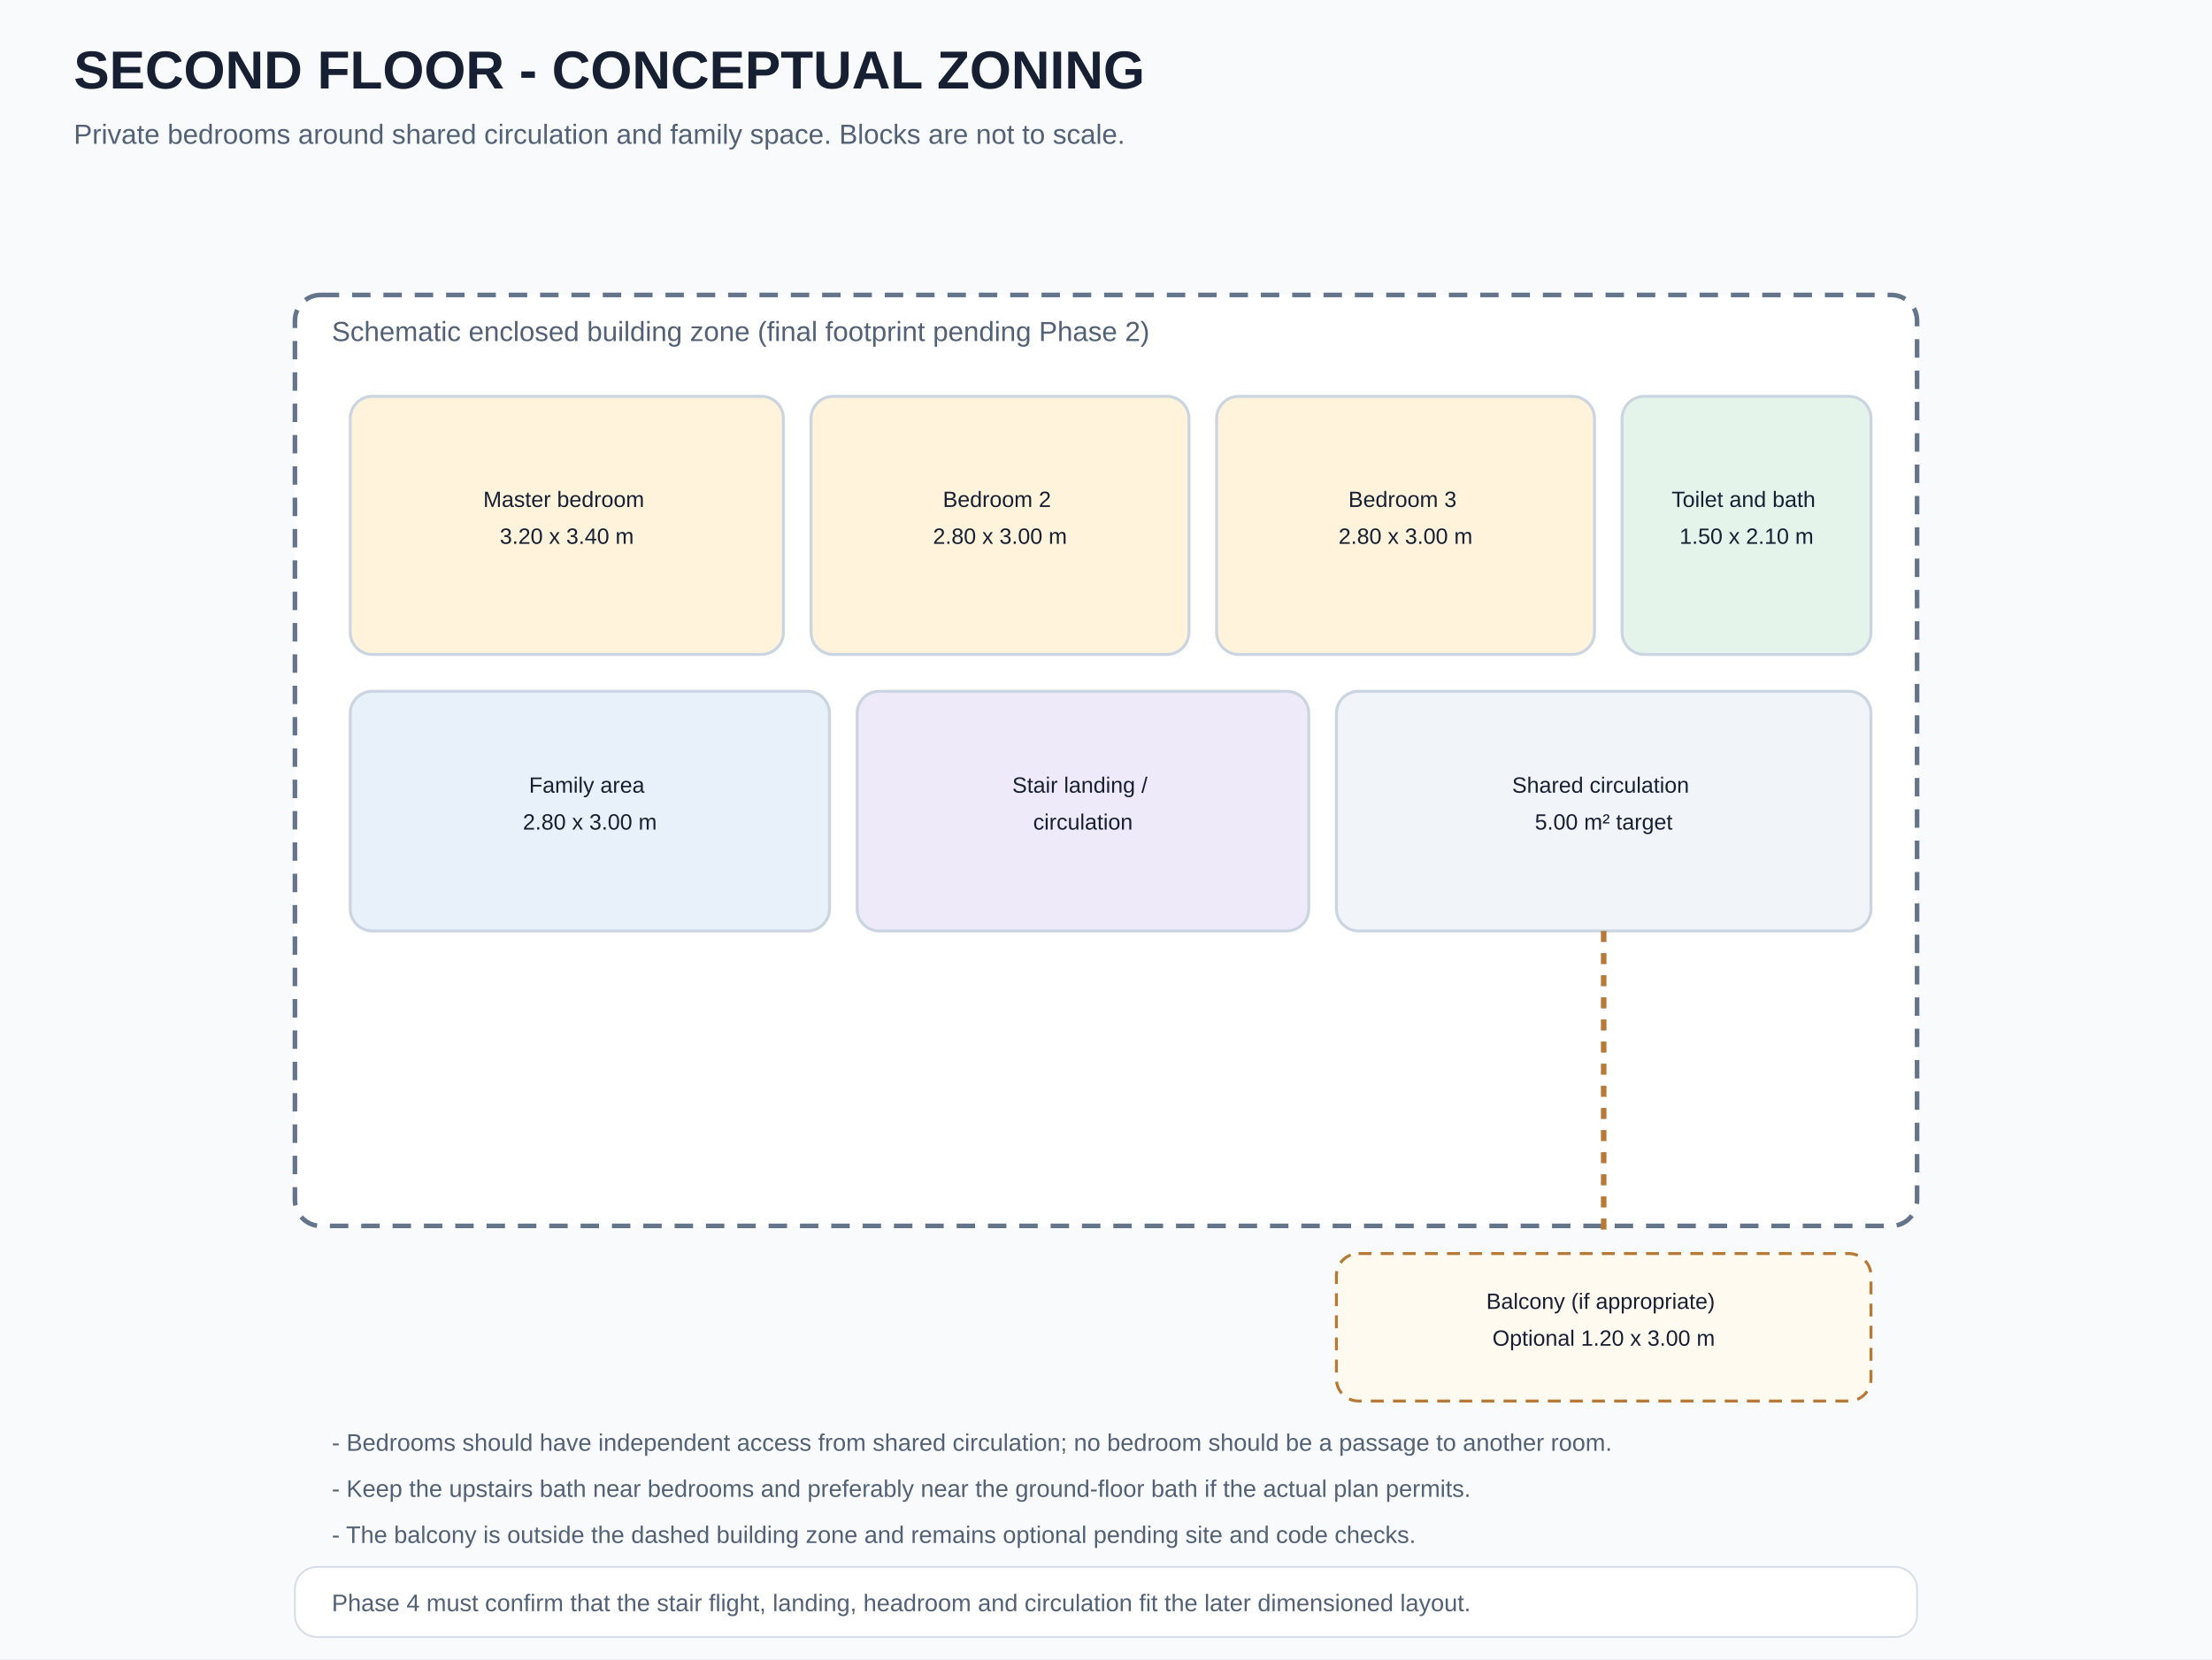
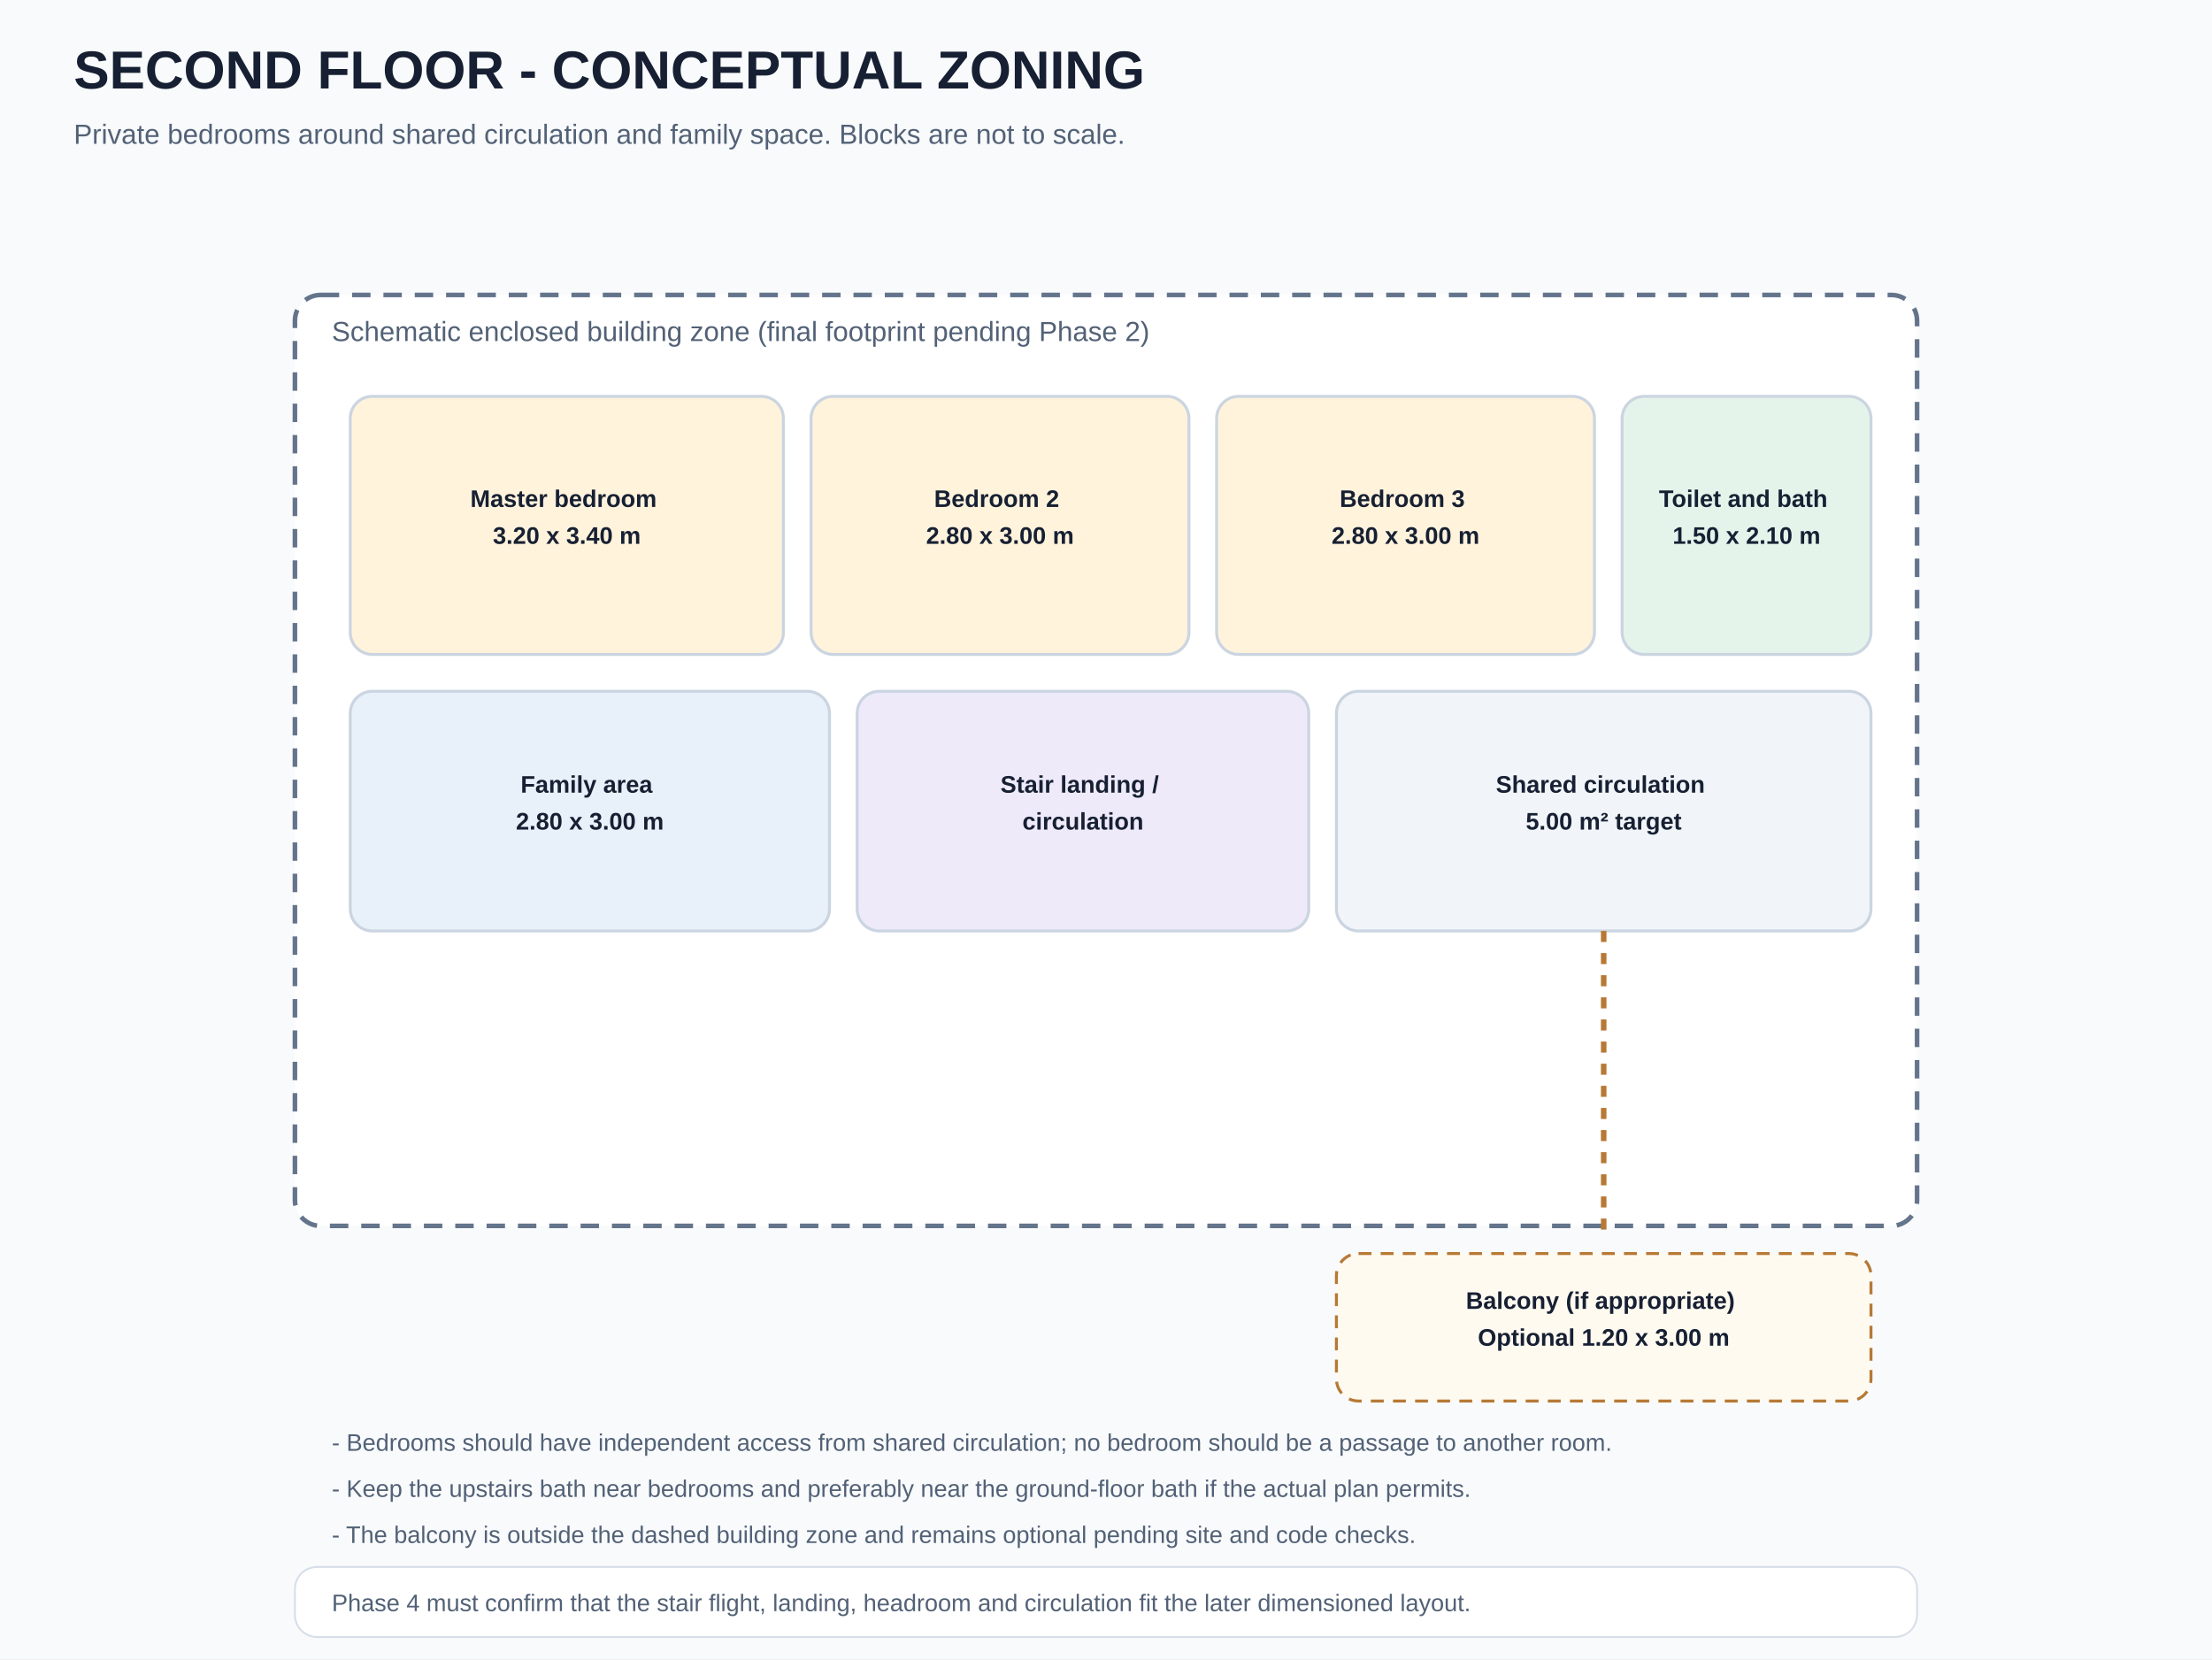
<svg xmlns="http://www.w3.org/2000/svg" width="1200" height="900" viewBox="0 0 1200 900" role="img" aria-labelledby="title description">
  <style>
    text{font-family:Arial,Helvetica,sans-serif;fill:#172033}
    .title{font-size:29px;font-weight:700}
    .sub{font-size:15px;fill:#526176}
    .zone-title{font-size:14px;font-weight:700}
    .zone-size{font-size:12px;fill:#526176}
+     .node-label{font-size:13px;font-weight:600}
    .note{font-size:13px;fill:#526176}
  </style>
  <rect width="1200" height="900" fill="#f8fafc" />
  <text class="title" x="40" y="48">SECOND FLOOR - CONCEPTUAL ZONING</text>
  <text class="sub" x="40" y="78">Private bedrooms around shared circulation and family space. Blocks are not to scale.</text>
  <rect x="160" y="160" width="880" height="505" rx="14" fill="#ffffff" stroke="#64748b" stroke-width="2.5" stroke-dasharray="10 7" />
  <text class="sub" x="180" y="185">Schematic enclosed building zone (final footprint pending Phase 2)</text>
  <g>
    <rect x="190" y="215" width="235" height="140" rx="12" fill="#fff3dc" stroke="#cbd5e1" stroke-width="1.6" />
    <text class="node-label" x="307.5" y="275" text-anchor="middle">
      <tspan x="307.5" dy="0">Master bedroom</tspan>
      <tspan x="307.5" dy="20">3.20 x 3.40 m</tspan>
    </text>
  </g>
  <g>
    <rect x="440" y="215" width="205" height="140" rx="12" fill="#fff3dc" stroke="#cbd5e1" stroke-width="1.6" />
    <text class="node-label" x="542.5" y="275" text-anchor="middle">
      <tspan x="542.5" dy="0">Bedroom 2</tspan>
      <tspan x="542.5" dy="20">2.80 x 3.00 m</tspan>
    </text>
  </g>
  <g>
    <rect x="660" y="215" width="205" height="140" rx="12" fill="#fff3dc" stroke="#cbd5e1" stroke-width="1.6" />
    <text class="node-label" x="762.5" y="275" text-anchor="middle">
      <tspan x="762.5" dy="0">Bedroom 3</tspan>
      <tspan x="762.5" dy="20">2.80 x 3.00 m</tspan>
    </text>
  </g>
  <g>
    <rect x="880" y="215" width="135" height="140" rx="12" fill="#e4f4eb" stroke="#cbd5e1" stroke-width="1.6" />
    <text class="node-label" x="947.5" y="275" text-anchor="middle">
      <tspan x="947.5" dy="0">Toilet and bath</tspan>
      <tspan x="947.5" dy="20">1.50 x 2.10 m</tspan>
    </text>
  </g>
  <g>
    <rect x="190" y="375" width="260" height="130" rx="12" fill="#e8f1f9" stroke="#cbd5e1" stroke-width="1.6" />
    <text class="node-label" x="320" y="430" text-anchor="middle">
      <tspan x="320" dy="0">Family area</tspan>
      <tspan x="320" dy="20">2.80 x 3.00 m</tspan>
    </text>
  </g>
  <g>
    <rect x="465" y="375" width="245" height="130" rx="12" fill="#eeeafa" stroke="#cbd5e1" stroke-width="1.6" />
    <text class="node-label" x="587.5" y="430" text-anchor="middle">
      <tspan x="587.5" dy="0">Stair landing /</tspan>
      <tspan x="587.5" dy="20">circulation</tspan>
    </text>
  </g>
  <g>
    <rect x="725" y="375" width="290" height="130" rx="12" fill="#f1f5f9" stroke="#cbd5e1" stroke-width="1.6" />
    <text class="node-label" x="870" y="430" text-anchor="middle">
      <tspan x="870" dy="0">Shared circulation</tspan>
      <tspan x="870" dy="20">5.00 m² target</tspan>
    </text>
  </g>
  <g>
    <rect x="725" y="680" width="290" height="80" rx="12" fill="#fffaf0" stroke="#b77935" stroke-width="1.6" stroke-dasharray="7 5" />
    <text class="node-label" x="870" y="710" text-anchor="middle">
      <tspan x="870" dy="0">Balcony (if appropriate)</tspan>
      <tspan x="870" dy="20">Optional 1.20 x 3.00 m</tspan>
    </text>
  </g>
  <line x1="870" y1="505" x2="870" y2="670" stroke="#b77935" stroke-width="3" stroke-dasharray="6 6" />
  <text class="note" x="180" y="787">- Bedrooms should have independent access from shared circulation; no bedroom should be a passage to another room.</text>
  <text class="note" x="180" y="812">- Keep the upstairs bath near bedrooms and preferably near the ground-floor bath if the actual plan permits.</text>
  <text class="note" x="180" y="837">- The balcony is outside the dashed building zone and remains optional pending site and code checks.</text>
  <rect x="160" y="850" width="880" height="38" rx="12" fill="#ffffff" stroke="#d7dee8" />
  <text class="note" x="180" y="874">Phase 4 must confirm that the stair flight, landing, headroom and circulation fit the later dimensioned layout.</text>
</svg>
